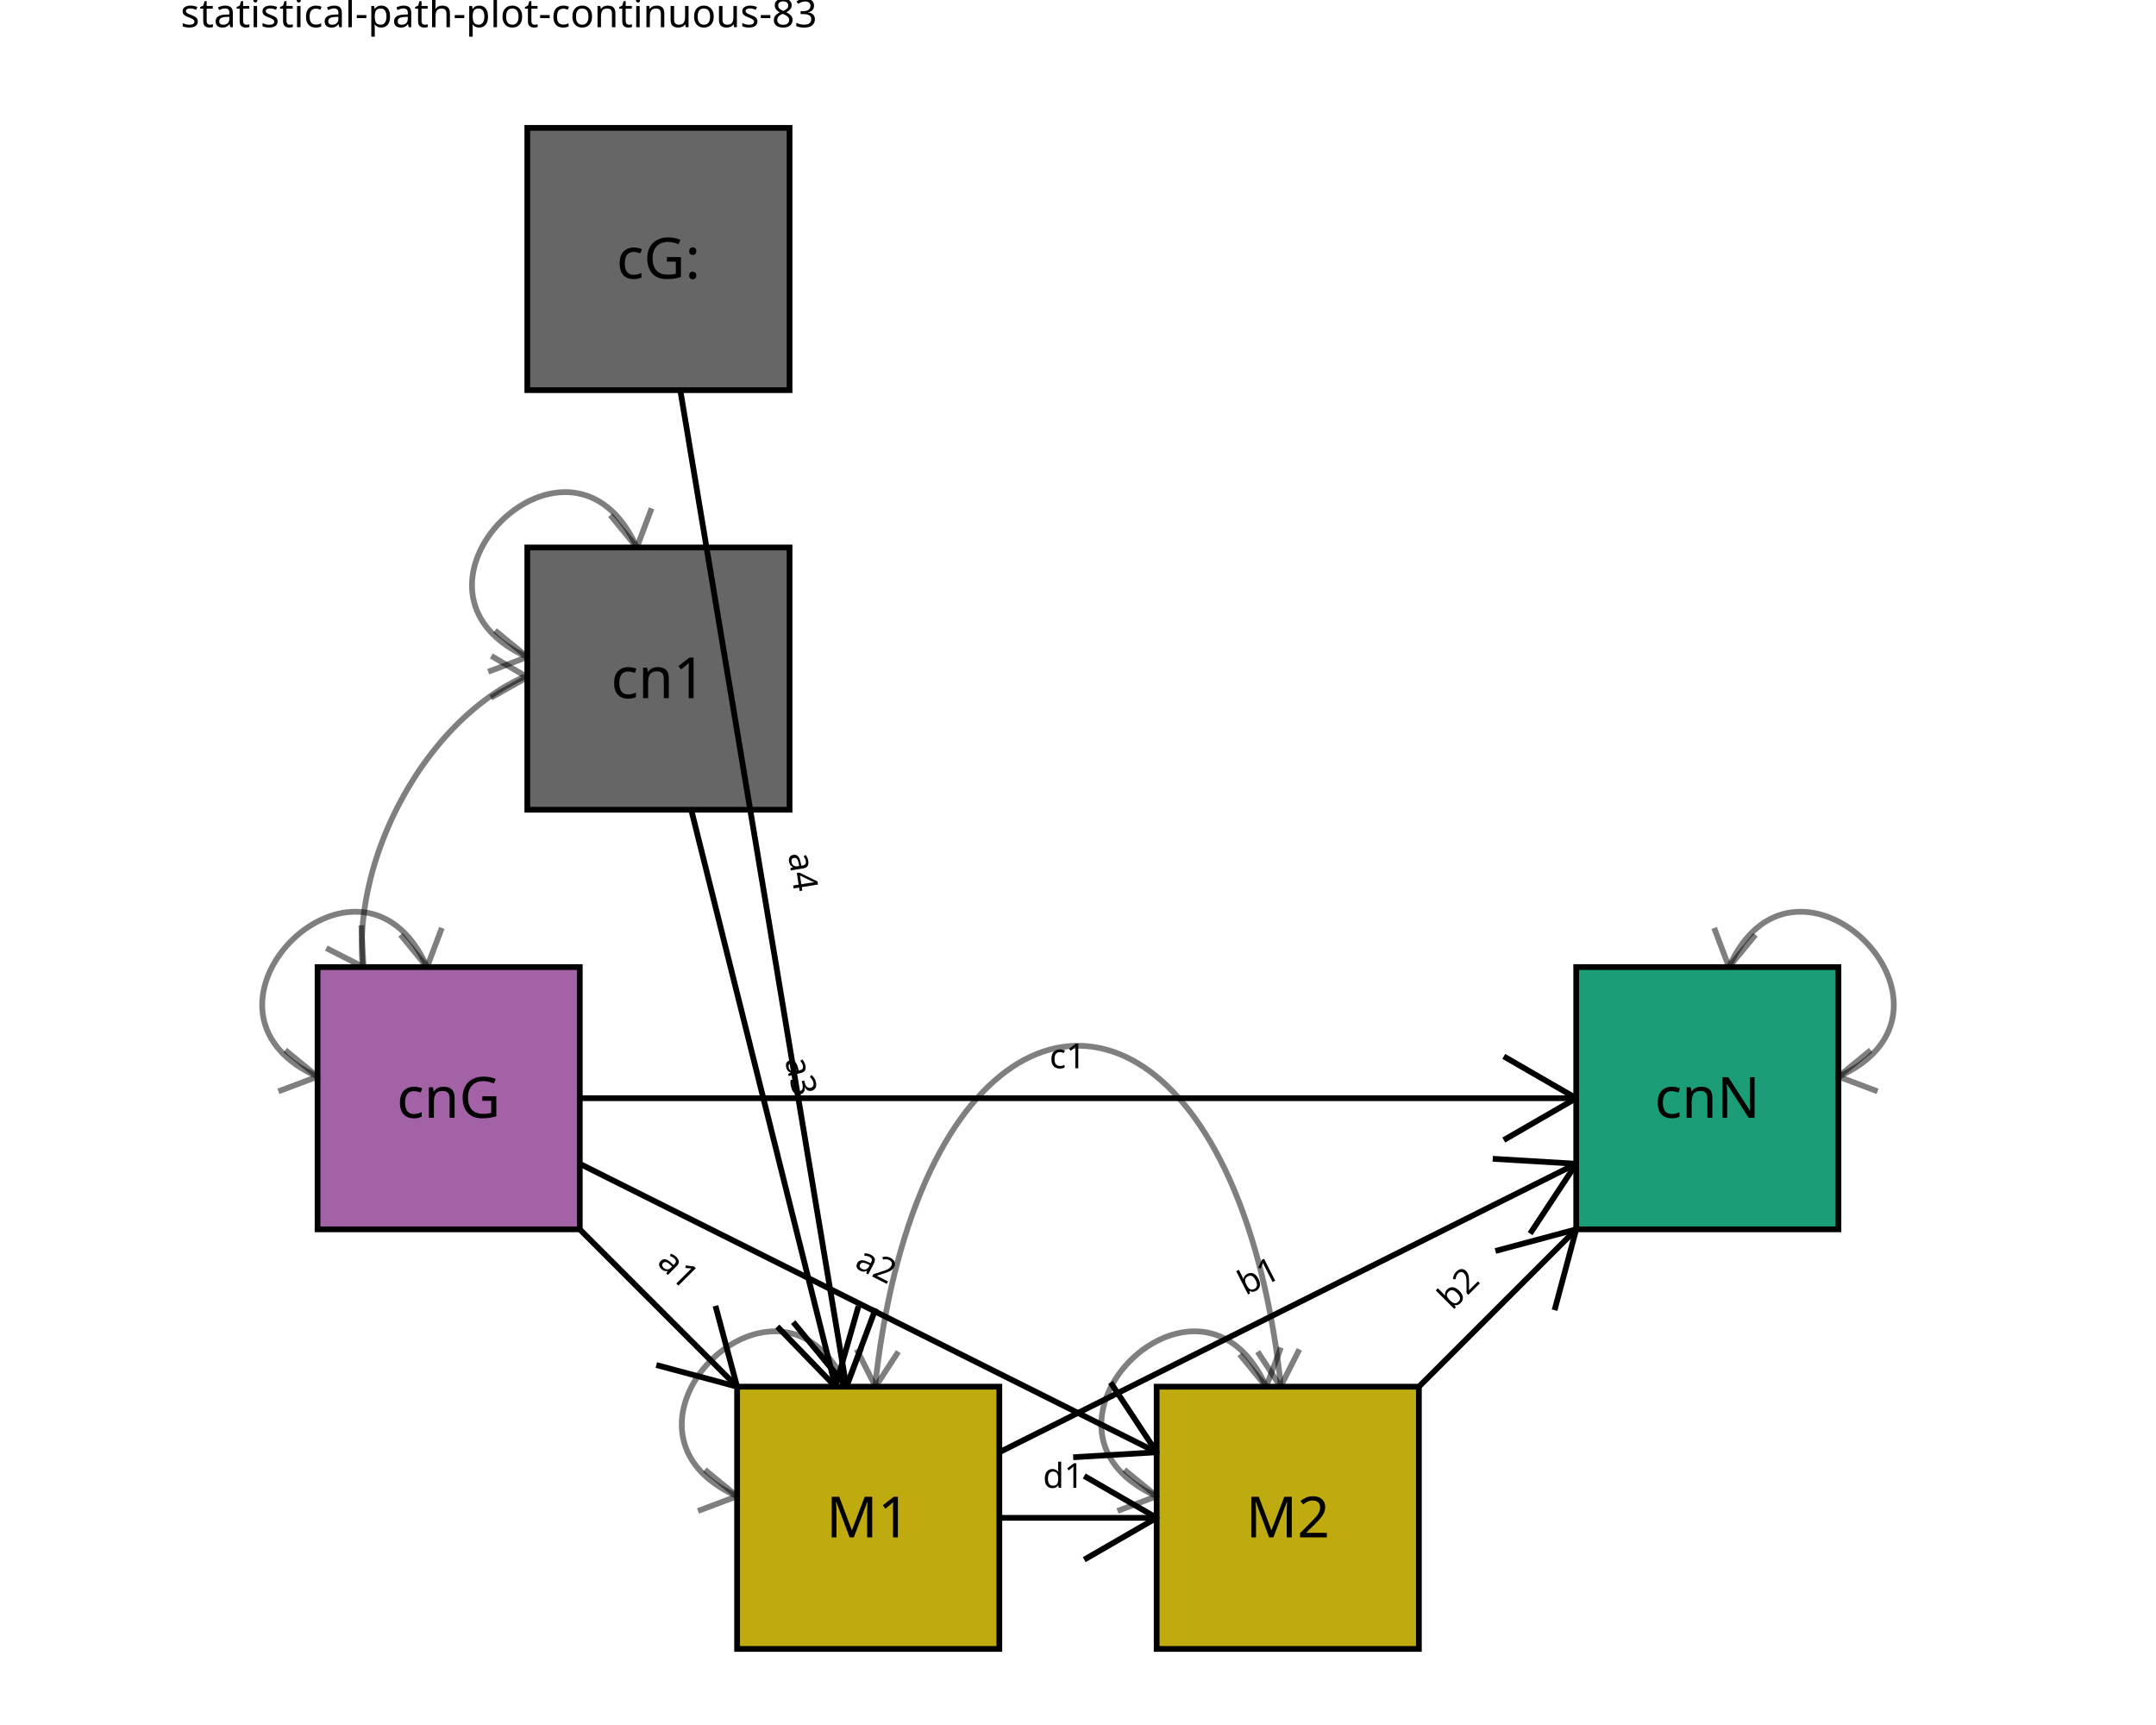
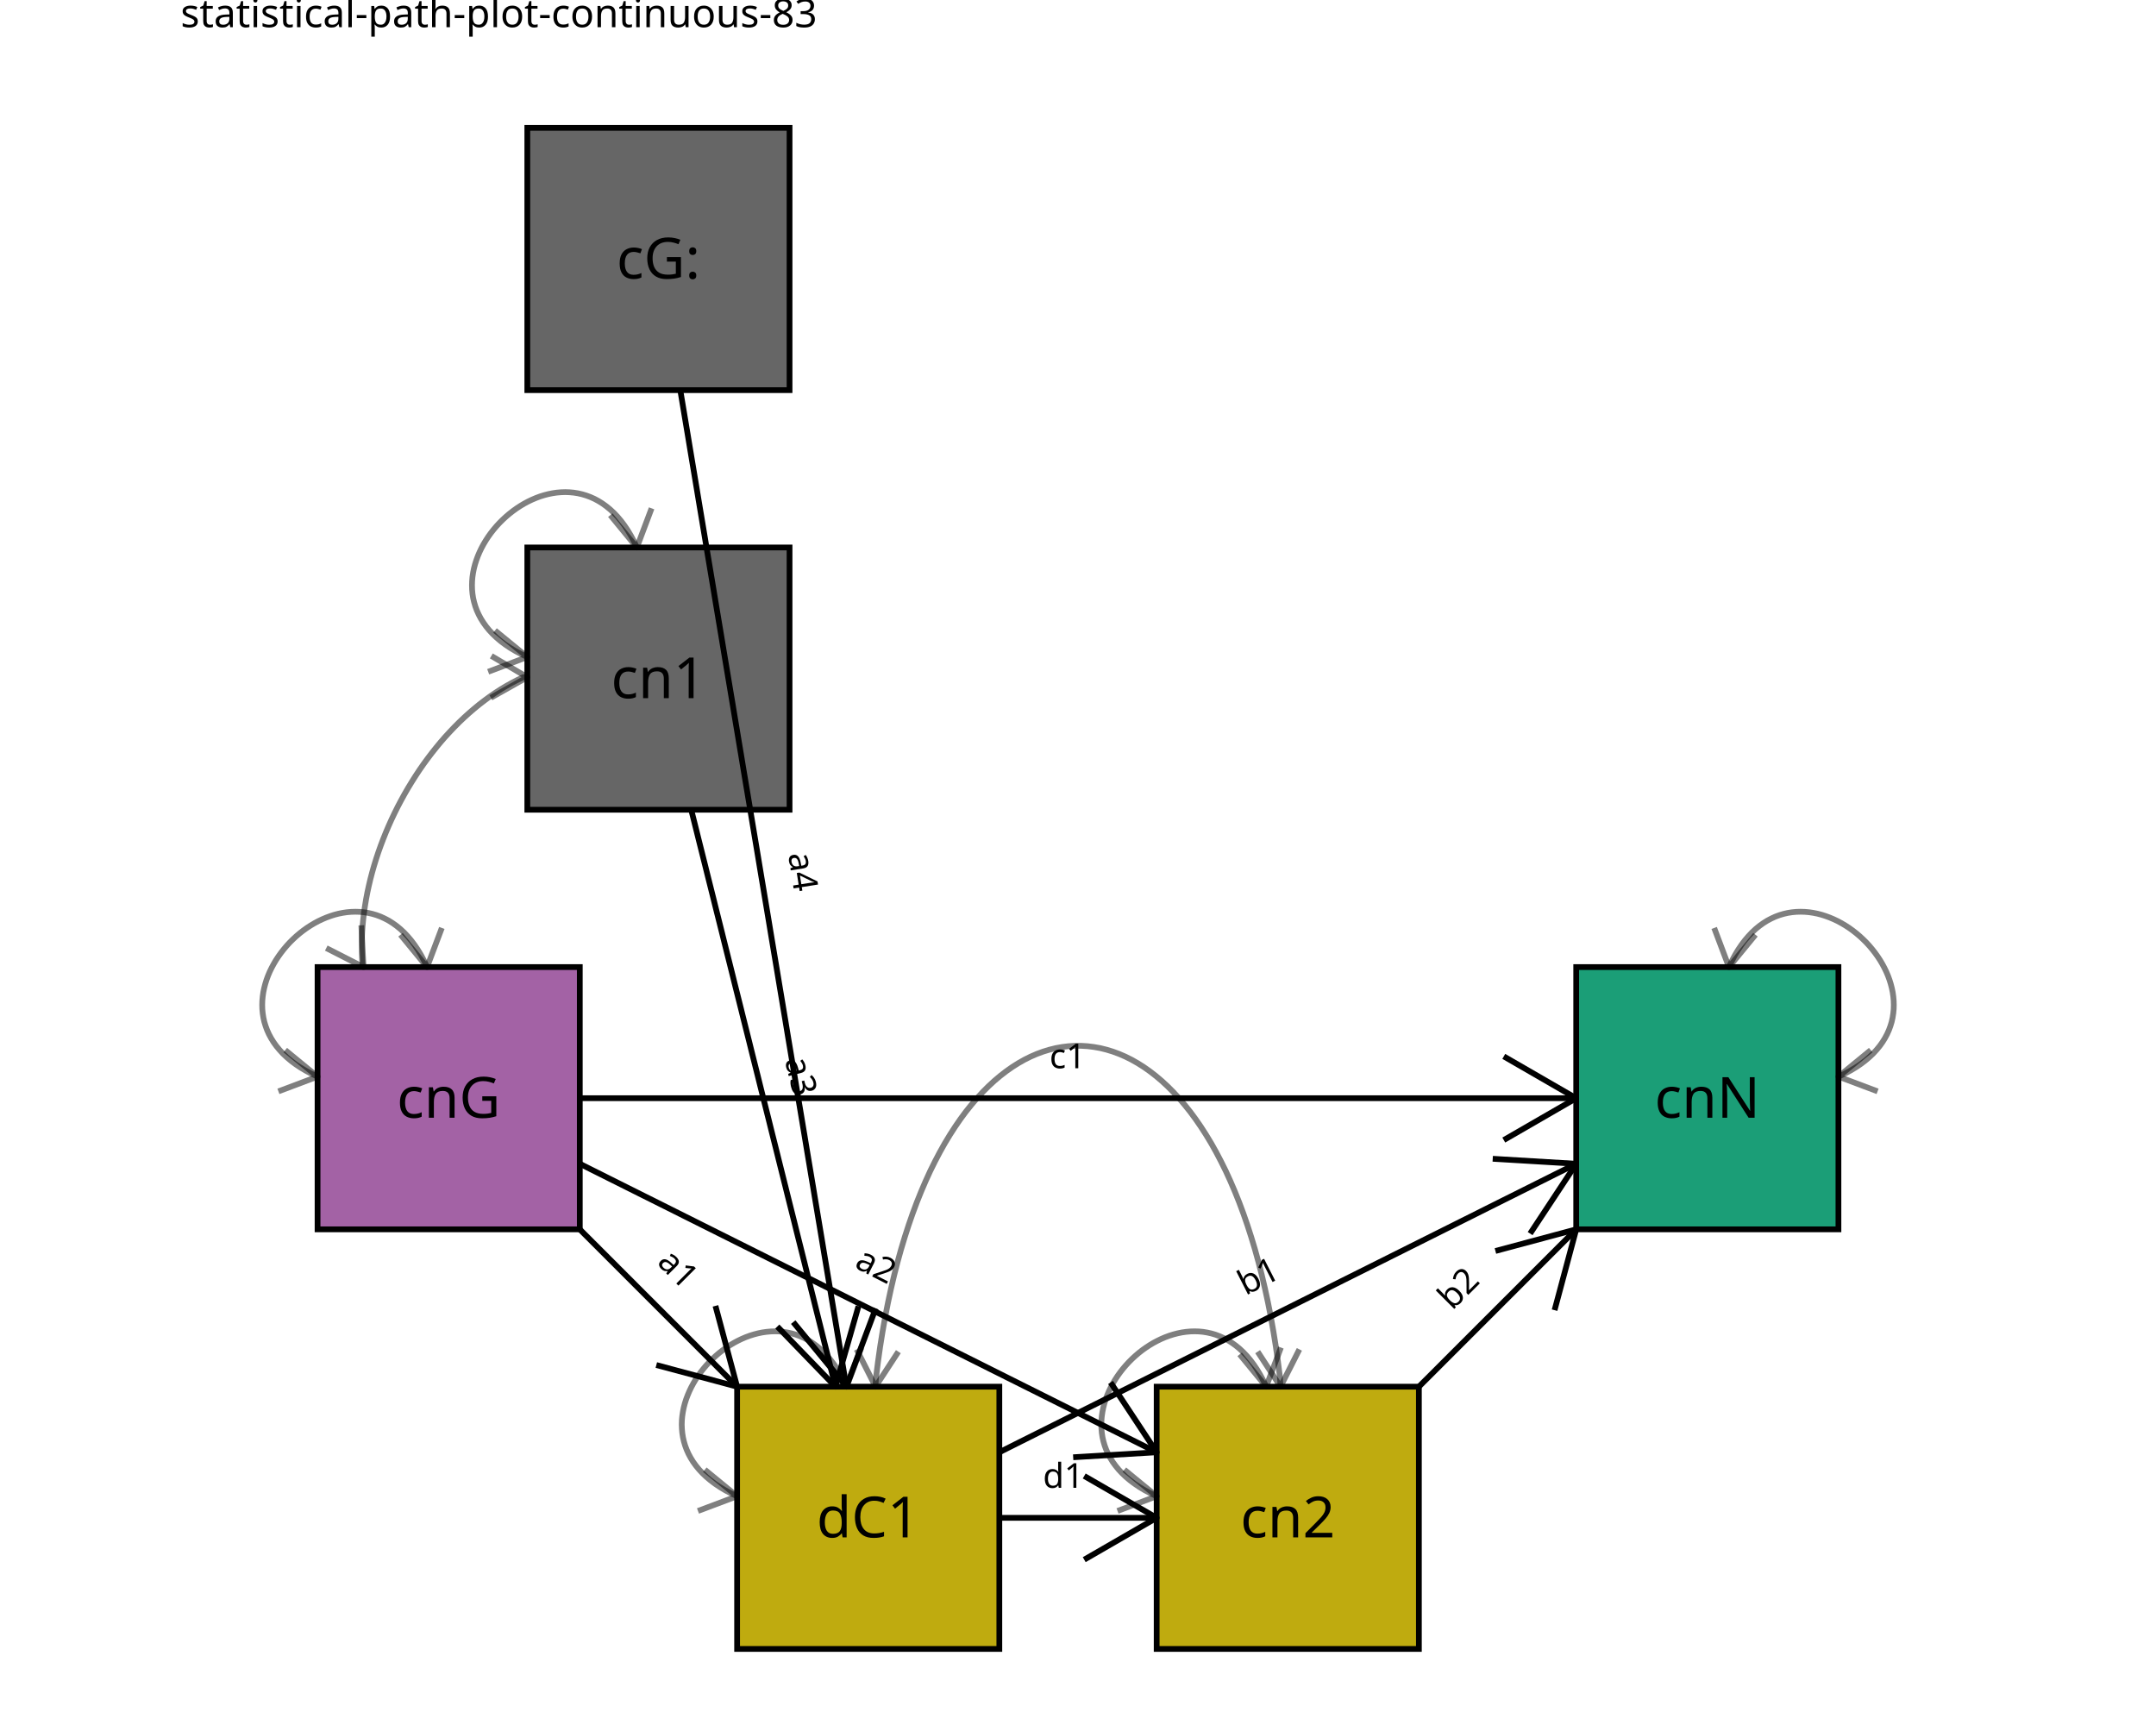
<svg xmlns="http://www.w3.org/2000/svg" class="svglite" data-engine-version="2.0" width="720.00pt" height="576.00pt" viewBox="0 0 720.00 576.00">
  <defs>
    <style type="text/css">
    .svglite line, .svglite polyline, .svglite polygon, .svglite path, .svglite rect, .svglite circle {
      fill: none;
      stroke: #000000;
      stroke-linecap: round;
      stroke-linejoin: round;
      stroke-miterlimit: 10.00;
    }
  </style>
  </defs>
  <rect width="100%" height="100%" style="stroke: none; fill: #FFFFFF;" />
  <defs>
    <clipPath id="cpMC4wMHw3MjAuMDB8MC4wMHw1NzYuMDA=">
      <rect x="0.00" y="0.00" width="720.00" height="576.00" />
    </clipPath>
  </defs>
  <g clip-path="url(#cpMC4wMHw3MjAuMDB8MC4wMHw1NzYuMDA=)">
</g>
  <defs>
    <clipPath id="cpNjAuMzJ8NjU5LjY4fDAuMDB8NTc2LjAw">
      <rect x="60.32" y="0.00" width="599.37" height="576.00" />
    </clipPath>
  </defs>
  <g clip-path="url(#cpNjAuMzJ8NjU5LjY4fDAuMDB8NTc2LjAw)">
    <rect x="60.32" y="0.00" width="599.37" height="576.00" style="stroke-width: 10.67; stroke: none;" />
  </g>
  <g clip-path="url(#cpMC4wMHw3MjAuMDB8MC4wMHw1NzYuMDA=)">
</g>
  <defs>
    <clipPath id="cpNjAuMzJ8NjU5LjY4fDE3LjMwfDU3Ni4wMA==">
      <rect x="60.32" y="17.30" width="599.37" height="558.70" />
    </clipPath>
  </defs>
  <g clip-path="url(#cpNjAuMzJ8NjU5LjY4fDE3LjMwfDU3Ni4wMA==)">
    <rect x="60.32" y="17.30" width="599.37" height="558.70" style="stroke-width: 10.67; stroke: none;" />
    <rect x="106.05" y="322.92" width="87.57" height="87.57" style="stroke-width: 1.92; stroke-linecap: butt; stroke-linejoin: miter; fill: #A362A5;" />
    <rect x="526.38" y="322.92" width="87.57" height="87.57" style="stroke-width: 1.92; stroke-linecap: butt; stroke-linejoin: miter; fill: #1B9E77;" />
    <rect x="246.16" y="463.03" width="87.57" height="87.57" style="stroke-width: 1.92; stroke-linecap: butt; stroke-linejoin: miter; fill: #BFAB0F;" />
    <rect x="386.27" y="463.03" width="87.57" height="87.57" style="stroke-width: 1.92; stroke-linecap: butt; stroke-linejoin: miter; fill: #BFAB0F;" />
    <rect x="176.10" y="182.81" width="87.57" height="87.57" style="stroke-width: 1.92; stroke-linecap: butt; stroke-linejoin: miter; fill: #666666;" />
    <rect x="176.10" y="42.70" width="87.57" height="87.57" style="stroke-width: 1.92; stroke-linecap: butt; stroke-linejoin: miter; fill: #666666;" />
    <polyline points="193.62,366.71 196.54,366.71 200.78,366.71 205.03,366.71 209.27,366.71 213.52,366.71 217.77,366.71 222.01,366.71 226.26,366.71 230.50,366.71 234.75,366.71 238.99,366.71 243.24,366.71 247.49,366.71 251.73,366.71 255.98,366.71 260.22,366.71 264.47,366.71 268.72,366.71 272.96,366.71 277.21,366.71 281.45,366.71 285.70,366.71 289.94,366.71 294.19,366.71 298.44,366.71 302.68,366.71 306.93,366.71 311.17,366.71 315.42,366.71 319.66,366.71 323.91,366.71 328.16,366.71 332.40,366.71 336.65,366.71 340.89,366.71 345.14,366.71 349.39,366.71 353.63,366.71 357.88,366.71 362.12,366.71 366.37,366.71 370.61,366.71 374.86,366.71 379.11,366.71 383.35,366.71 387.60,366.71 391.84,366.71 396.09,366.71 400.34,366.71 404.58,366.71 408.83,366.71 413.07,366.71 417.32,366.71 421.56,366.71 425.81,366.71 430.06,366.71 434.30,366.71 438.55,366.71 442.79,366.71 447.04,366.71 451.28,366.71 455.53,366.71 459.78,366.71 464.02,366.71 468.27,366.71 472.51,366.71 476.76,366.71 481.01,366.71 485.25,366.71 489.50,366.71 493.74,366.71 497.99,366.71 502.23,366.71 506.48,366.71 510.73,366.71 514.97,366.71 519.22,366.71 523.46,366.71 526.38,366.71 " style="stroke-width: 1.92; stroke-linecap: butt;" />
    <polyline points="502.19,380.68 526.38,366.71 502.19,352.74 " style="stroke-width: 1.92; stroke-linecap: butt;" />
    <polyline points="193.62,410.49 193.71,410.58 195.12,412.00 196.54,413.41 197.95,414.83 199.37,416.24 200.78,417.66 202.20,419.07 203.61,420.49 205.03,421.90 206.44,423.32 207.86,424.73 209.27,426.15 210.69,427.56 212.10,428.98 213.52,430.40 214.93,431.81 216.35,433.23 217.77,434.64 219.18,436.06 220.60,437.47 222.01,438.89 223.43,440.30 224.84,441.72 226.26,443.13 227.67,444.55 229.09,445.96 230.50,447.38 231.92,448.79 233.33,450.21 234.75,451.62 236.16,453.04 237.58,454.45 238.99,455.87 240.41,457.29 241.82,458.70 243.24,460.12 244.66,461.53 246.07,462.95 246.16,463.03 " style="stroke-width: 1.92; stroke-linecap: butt;" />
    <polyline points="219.18,455.80 246.16,463.03 238.93,436.05 " style="stroke-width: 1.92; stroke-linecap: butt;" />
    <polyline points="193.62,388.60 195.12,389.35 197.95,390.77 200.78,392.18 203.61,393.60 206.44,395.01 209.27,396.43 212.10,397.84 214.93,399.26 217.77,400.67 220.60,402.09 223.43,403.50 226.26,404.92 229.09,406.34 231.92,407.75 234.75,409.17 237.58,410.58 240.41,412.00 243.24,413.41 246.07,414.83 248.90,416.24 251.73,417.66 254.56,419.07 257.39,420.49 260.22,421.90 263.05,423.32 265.88,424.73 268.72,426.15 271.55,427.56 274.38,428.98 277.21,430.40 280.04,431.81 282.87,433.23 285.70,434.64 288.53,436.06 291.36,437.47 294.19,438.89 297.02,440.30 299.85,441.72 302.68,443.13 305.51,444.55 308.34,445.96 311.17,447.38 314.00,448.79 316.83,450.21 319.66,451.62 322.50,453.04 325.33,454.45 328.16,455.87 330.99,457.29 333.82,458.70 336.65,460.12 339.48,461.53 342.31,462.95 345.14,464.36 347.97,465.78 350.80,467.19 353.63,468.61 356.46,470.02 359.29,471.44 362.12,472.85 364.95,474.27 367.78,475.68 370.61,477.10 373.45,478.51 376.28,479.93 379.11,481.34 381.94,482.76 384.77,484.18 386.27,484.93 " style="stroke-width: 1.92; stroke-linecap: butt;" />
    <polyline points="358.39,486.60 386.27,484.93 370.88,461.62 " style="stroke-width: 1.92; stroke-linecap: butt;" />
    <polyline points="333.73,484.93 335.23,484.18 338.06,482.76 340.89,481.34 343.72,479.93 346.55,478.51 349.39,477.10 352.22,475.68 355.05,474.27 357.88,472.85 360.71,471.44 363.54,470.02 366.37,468.61 369.20,467.19 372.03,465.78 374.86,464.36 377.69,462.95 380.52,461.53 383.35,460.12 386.18,458.70 389.01,457.29 391.84,455.87 394.67,454.45 397.50,453.04 400.34,451.62 403.17,450.21 406.00,448.79 408.83,447.38 411.66,445.96 414.49,444.55 417.32,443.13 420.15,441.72 422.98,440.30 425.81,438.89 428.64,437.47 431.47,436.06 434.30,434.64 437.13,433.23 439.96,431.81 442.79,430.40 445.62,428.98 448.45,427.56 451.28,426.15 454.12,424.73 456.95,423.32 459.78,421.90 462.61,420.49 465.44,419.07 468.27,417.66 471.10,416.24 473.93,414.83 476.76,413.41 479.59,412.00 482.42,410.58 485.25,409.17 488.08,407.75 490.91,406.34 493.74,404.92 496.57,403.50 499.40,402.09 502.23,400.67 505.07,399.26 507.90,397.84 510.73,396.43 513.56,395.01 516.39,393.60 519.22,392.18 522.05,390.77 524.88,389.35 526.38,388.60 " style="stroke-width: 1.92; stroke-linecap: butt;" />
    <polyline points="510.99,411.91 526.38,388.60 498.50,386.93 " style="stroke-width: 1.92; stroke-linecap: butt;" />
    <polyline points="333.73,506.82 333.82,506.82 335.23,506.82 336.65,506.82 338.06,506.82 339.48,506.82 340.89,506.82 342.31,506.82 343.72,506.82 345.14,506.82 346.55,506.82 347.97,506.82 349.39,506.82 350.80,506.82 352.22,506.82 353.63,506.82 355.05,506.82 356.46,506.82 357.88,506.82 359.29,506.82 360.71,506.82 362.12,506.82 363.54,506.82 364.95,506.82 366.37,506.82 367.78,506.82 369.20,506.82 370.61,506.82 372.03,506.82 373.45,506.82 374.86,506.82 376.28,506.82 377.69,506.82 379.11,506.82 380.52,506.82 381.94,506.82 383.35,506.82 384.77,506.82 386.18,506.82 386.27,506.82 " style="stroke-width: 1.92; stroke-linecap: butt;" />
    <polyline points="362.08,520.79 386.27,506.82 362.08,492.85 " style="stroke-width: 1.92; stroke-linecap: butt;" />
    <polyline points="473.84,463.03 473.93,462.95 475.34,461.53 476.76,460.12 478.18,458.70 479.59,457.29 481.01,455.87 482.42,454.45 483.84,453.04 485.25,451.62 486.67,450.21 488.08,448.79 489.50,447.38 490.91,445.96 492.33,444.55 493.74,443.13 495.16,441.72 496.57,440.30 497.99,438.89 499.40,437.47 500.82,436.06 502.23,434.64 503.65,433.23 505.07,431.81 506.48,430.40 507.90,428.98 509.31,427.56 510.73,426.15 512.14,424.73 513.56,423.32 514.97,421.90 516.39,420.49 517.80,419.07 519.22,417.66 520.63,416.24 522.05,414.83 523.46,413.41 524.88,412.00 526.29,410.58 526.38,410.49 " style="stroke-width: 1.92; stroke-linecap: butt;" />
    <polyline points="519.15,437.48 526.38,410.49 499.40,417.72 " style="stroke-width: 1.92; stroke-linecap: butt;" />
    <polyline points="230.83,270.38 231.21,271.88 231.92,274.72 232.63,277.55 233.33,280.38 234.04,283.21 234.75,286.04 235.46,288.87 236.16,291.70 236.87,294.53 237.58,297.36 238.29,300.19 238.99,303.02 239.70,305.85 240.41,308.68 241.12,311.51 241.82,314.34 242.53,317.17 243.24,320.00 243.95,322.83 244.66,325.67 245.36,328.50 246.07,331.33 246.78,334.16 247.49,336.99 248.19,339.82 248.90,342.65 249.61,345.48 250.32,348.31 251.02,351.14 251.73,353.97 252.44,356.80 253.15,359.63 253.85,362.46 254.56,365.29 255.27,368.12 255.98,370.95 256.69,373.78 257.39,376.61 258.10,379.45 258.81,382.28 259.52,385.11 260.22,387.94 260.93,390.77 261.64,393.60 262.35,396.43 263.05,399.26 263.76,402.09 264.47,404.92 265.18,407.75 265.88,410.58 266.59,413.41 267.30,416.24 268.01,419.07 268.72,421.90 269.42,424.73 270.13,427.56 270.84,430.40 271.55,433.23 272.25,436.06 272.96,438.89 273.67,441.72 274.38,444.55 275.08,447.38 275.79,450.21 276.50,453.04 277.21,455.87 277.91,458.70 278.62,461.53 279.00,463.03 " style="stroke-width: 1.92; stroke-linecap: butt;" />
    <polyline points="259.58,442.95 279.00,463.03 286.68,436.18 " style="stroke-width: 1.92; stroke-linecap: butt;" />
    <polyline points="227.19,130.27 227.67,133.19 228.38,137.43 229.09,141.68 229.80,145.93 230.50,150.17 231.21,154.42 231.92,158.66 232.63,162.91 233.33,167.15 234.04,171.40 234.75,175.65 235.46,179.89 236.16,184.14 236.87,188.38 237.58,192.63 238.29,196.88 238.99,201.12 239.70,205.37 240.41,209.61 241.12,213.86 241.82,218.10 242.53,222.35 243.24,226.60 243.95,230.84 244.66,235.09 245.36,239.33 246.07,243.58 246.78,247.83 247.49,252.07 248.19,256.32 248.90,260.56 249.61,264.81 250.32,269.05 251.02,273.30 251.73,277.55 252.44,281.79 253.15,286.04 253.85,290.28 254.56,294.53 255.27,298.77 255.98,303.02 256.69,307.27 257.39,311.51 258.10,315.76 258.81,320.00 259.52,324.25 260.22,328.50 260.93,332.74 261.64,336.99 262.35,341.23 263.05,345.48 263.76,349.72 264.47,353.97 265.18,358.22 265.88,362.46 266.59,366.71 267.30,370.95 268.01,375.20 268.72,379.45 269.42,383.69 270.13,387.94 270.84,392.18 271.55,396.43 272.25,400.67 272.96,404.92 273.67,409.17 274.38,413.41 275.08,417.66 275.79,421.90 276.50,426.15 277.21,430.40 277.91,434.64 278.62,438.89 279.33,443.13 280.04,447.38 280.74,451.62 281.45,455.87 282.16,460.12 282.65,463.03 " style="stroke-width: 1.92; stroke-linecap: butt;" />
    <polyline points="264.89,441.47 282.65,463.03 292.45,436.88 " style="stroke-width: 1.92; stroke-linecap: butt;" />
    <text x="356.54" y="356.70" text-anchor="middle" style="font-size: 11.50px; font-family: sans;" textLength="12.15px" lengthAdjust="spacingAndGlyphs">c1</text>
    <text transform="translate(223.72,426.44) rotate(-315)" text-anchor="middle" style="font-size: 11.50px; font-family: sans;" textLength="12.79px" lengthAdjust="spacingAndGlyphs">a1</text>
    <text transform="translate(290.84,426.02) rotate(-333)" text-anchor="middle" style="font-size: 11.50px; font-family: sans;" textLength="12.79px" lengthAdjust="spacingAndGlyphs">a2</text>
    <text transform="translate(422.00,429.60) rotate(-27)" text-anchor="middle" style="font-size: 11.50px; font-family: sans;" textLength="12.79px" lengthAdjust="spacingAndGlyphs">b1</text>
    <text x="355.12" y="496.81" text-anchor="middle" style="font-size: 11.50px; font-family: sans;" textLength="12.79px" lengthAdjust="spacingAndGlyphs">d1</text>
    <text transform="translate(489.79,432.93) rotate(-45)" text-anchor="middle" style="font-size: 11.50px; font-family: sans;" textLength="12.79px" lengthAdjust="spacingAndGlyphs">b2</text>
    <text transform="translate(263.63,360.28) rotate(-284)" text-anchor="middle" style="font-size: 11.50px; font-family: sans;" textLength="12.79px" lengthAdjust="spacingAndGlyphs">a3</text>
    <text transform="translate(264.23,291.62) rotate(-279)" text-anchor="middle" style="font-size: 11.50px; font-family: sans;" textLength="12.79px" lengthAdjust="spacingAndGlyphs">a4</text>
    <text x="149.83" y="373.23" text-anchor="middle" style="font-size: 18.97px; font-family: sans;" textLength="34.80px" lengthAdjust="spacingAndGlyphs">cnG</text>
    <text x="570.17" y="373.23" text-anchor="middle" style="font-size: 18.97px; font-family: sans;" textLength="33.74px" lengthAdjust="spacingAndGlyphs">cnN</text>
-     <text x="289.94" y="513.35" text-anchor="middle" style="font-size: 18.97px; font-family: sans;" textLength="26.36px" lengthAdjust="spacingAndGlyphs">M1</text>
-     <text x="430.06" y="513.35" text-anchor="middle" style="font-size: 18.97px; font-family: sans;" textLength="26.36px" lengthAdjust="spacingAndGlyphs">M2</text>
+     <text x="289.94" y="513.35" text-anchor="middle" style="font-size: 18.97px; font-family: sans;" textLength="34.80px" lengthAdjust="spacingAndGlyphs">dC1</text>
+     <text x="430.06" y="513.35" text-anchor="middle" style="font-size: 18.97px; font-family: sans;" textLength="30.59px" lengthAdjust="spacingAndGlyphs">cn2</text>
    <text x="219.89" y="233.12" text-anchor="middle" style="font-size: 18.97px; font-family: sans;" textLength="30.59px" lengthAdjust="spacingAndGlyphs">cn1</text>
    <text x="219.89" y="93.01" text-anchor="middle" style="font-size: 18.97px; font-family: sans;" textLength="29.52px" lengthAdjust="spacingAndGlyphs">cG:</text>
    <polyline points="121.40,322.92 121.09,322.44 120.94,320.28 120.84,318.11 120.81,315.92 120.84,313.71 120.93,311.50 121.08,309.27 121.29,307.03 121.56,304.79 121.88,302.54 122.25,300.28 122.68,298.03 123.17,295.77 123.70,293.52 124.29,291.27 124.93,289.02 125.62,286.78 126.36,284.55 127.15,282.33 127.99,280.12 128.87,277.93 129.80,275.75 130.77,273.59 131.79,271.45 132.85,269.32 133.96,267.22 135.10,265.15 136.29,263.09 137.52,261.07 138.78,259.08 140.08,257.11 141.42,255.18 142.80,253.29 144.21,251.43 145.66,249.61 147.14,247.82 148.65,246.08 150.20,244.39 151.78,242.73 153.38,241.13 155.02,239.57 156.69,238.06 158.38,236.61 160.10,235.20 161.85,233.86 163.62,232.56 165.41,231.33 167.23,230.16 169.07,229.05 170.93,228.01 172.82,227.03 174.72,226.12 176.10,226.13 " style="stroke-width: 1.92; stroke: #000000; stroke-opacity: 0.50; stroke-linecap: butt;" />
    <polyline points="108.96,316.58 121.40,322.92 120.67,308.97 " style="stroke-width: 1.92; stroke: #000000; stroke-opacity: 0.50; stroke-linecap: butt;" />
    <polyline points="163.93,232.98 176.10,226.13 164.08,219.02 " style="stroke-width: 1.92; stroke: #000000; stroke-opacity: 0.50; stroke-linecap: butt;" />
    <polyline points="292.37,463.03 292.54,459.99 293.21,454.71 293.94,449.57 294.75,444.55 295.62,439.66 296.56,434.90 297.56,430.27 298.62,425.76 299.74,421.39 300.92,417.14 302.16,413.03 303.45,409.04 304.79,405.18 306.18,401.45 307.63,397.84 309.12,394.37 310.65,391.02 312.24,387.81 313.86,384.72 315.52,381.76 317.23,378.93 318.97,376.23 320.74,373.66 322.55,371.21 324.40,368.90 326.27,366.71 328.17,364.65 330.10,362.72 332.05,360.92 334.03,359.25 336.03,357.70 338.04,356.29 340.08,355.00 342.13,353.84 344.20,352.81 346.28,351.91 348.37,351.14 350.47,350.50 352.58,349.98 354.70,349.60 356.82,349.34 358.94,349.21 361.06,349.21 363.18,349.34 365.30,349.60 367.42,349.98 369.53,350.50 371.63,351.14 373.72,351.91 375.80,352.81 377.87,353.84 379.92,355.00 381.96,356.29 383.97,357.70 385.97,359.25 387.95,360.92 389.90,362.72 391.83,364.65 393.73,366.71 395.60,368.90 397.45,371.21 399.26,373.66 401.03,376.23 402.77,378.93 404.48,381.76 406.14,384.72 407.76,387.81 409.35,391.02 410.88,394.37 412.37,397.84 413.82,401.45 415.21,405.18 416.55,409.04 417.84,413.03 419.08,417.14 420.26,421.39 421.38,425.76 422.44,430.27 423.44,434.90 424.38,439.66 425.25,444.55 426.06,449.57 426.79,454.71 427.46,459.99 427.63,463.03 " style="stroke-width: 1.92; stroke: #000000; stroke-opacity: 0.50; stroke-linecap: butt;" />
    <polyline points="286.07,450.57 292.37,463.03 300.01,451.34 " style="stroke-width: 1.92; stroke: #000000; stroke-opacity: 0.50; stroke-linecap: butt;" />
    <polyline points="419.99,451.34 427.63,463.03 433.93,450.57 " style="stroke-width: 1.92; stroke: #000000; stroke-opacity: 0.50; stroke-linecap: butt;" />
    <polyline points="142.62,322.92 142.62,322.89 141.64,320.86 140.63,318.96 139.57,317.19 138.46,315.55 137.32,314.03 136.14,312.64 134.93,311.36 133.69,310.20 132.42,309.16 131.12,308.23 129.80,307.40 128.45,306.69 127.09,306.07 125.72,305.56 124.33,305.15 122.93,304.83 121.52,304.61 120.11,304.48 118.70,304.44 117.28,304.48 115.87,304.60 114.46,304.81 113.06,305.09 111.67,305.45 110.30,305.89 108.94,306.39 107.60,306.96 106.27,307.59 104.98,308.29 103.70,309.05 102.46,309.86 101.25,310.73 100.07,311.65 98.93,312.62 97.83,313.64 96.76,314.70 95.75,315.80 94.78,316.95 93.86,318.13 92.99,319.34 92.17,320.58 91.42,321.85 90.72,323.15 90.08,324.47 89.51,325.81 89.01,327.17 88.58,328.55 88.22,329.94 87.93,331.34 87.73,332.74 87.60,334.16 87.56,335.57 87.60,336.99 87.74,338.40 87.96,339.81 88.27,341.21 88.69,342.59 89.20,343.97 89.81,345.33 90.53,346.67 91.35,347.99 92.28,349.29 93.33,350.56 94.48,351.81 95.76,353.02 97.15,354.20 98.67,355.34 100.31,356.44 102.08,357.50 103.98,358.52 106.01,359.49 106.05,359.50 " style="stroke-width: 1.92; stroke: #000000; stroke-opacity: 0.50; stroke-linecap: butt;" />
    <polyline points="133.76,312.12 142.62,322.92 147.55,309.85 " style="stroke-width: 1.92; stroke: #000000; stroke-opacity: 0.50; stroke-linecap: butt;" />
    <polyline points="92.98,364.42 106.05,359.50 95.25,350.64 " style="stroke-width: 1.92; stroke: #000000; stroke-opacity: 0.50; stroke-linecap: butt;" />
    <polyline points="212.68,182.81 212.67,182.78 211.70,180.75 210.68,178.85 209.62,177.08 208.52,175.44 207.38,173.92 206.20,172.52 204.99,171.25 203.74,170.09 202.47,169.05 201.17,168.11 199.85,167.29 198.51,166.57 197.15,165.96 195.77,165.45 194.39,165.04 192.99,164.72 191.58,164.50 190.17,164.37 188.75,164.32 187.34,164.37 185.93,164.49 184.52,164.70 183.12,164.98 181.73,165.34 180.35,165.77 178.99,166.28 177.65,166.85 176.33,167.48 175.03,168.18 173.76,168.94 172.52,169.75 171.31,170.62 170.13,171.54 168.99,172.51 167.88,173.53 166.82,174.59 165.80,175.69 164.83,176.84 163.91,178.01 163.04,179.23 162.23,180.47 161.47,181.74 160.77,183.04 160.14,184.36 159.57,185.70 159.07,187.06 158.63,188.44 158.27,189.83 157.99,191.23 157.78,192.63 157.66,194.05 157.62,195.46 157.66,196.87 157.79,198.29 158.01,199.69 158.33,201.09 158.74,202.48 159.25,203.86 159.87,205.22 160.58,206.56 161.41,207.88 162.34,209.18 163.38,210.45 164.54,211.69 165.82,212.91 167.21,214.09 168.73,215.23 170.37,216.33 172.14,217.39 174.04,218.41 176.07,219.38 176.10,219.38 " style="stroke-width: 1.92; stroke: #000000; stroke-opacity: 0.50; stroke-linecap: butt;" />
    <polyline points="203.82,172.01 212.68,182.81 217.60,169.74 " style="stroke-width: 1.92; stroke: #000000; stroke-opacity: 0.50; stroke-linecap: butt;" />
    <polyline points="163.03,224.31 176.10,219.38 165.30,210.53 " style="stroke-width: 1.92; stroke: #000000; stroke-opacity: 0.50; stroke-linecap: butt;" />
    <polyline points="282.73,463.03 282.73,463.00 281.76,460.97 280.74,459.07 279.68,457.30 278.58,455.66 277.43,454.14 276.25,452.75 275.04,451.47 273.80,450.31 272.53,449.27 271.23,448.34 269.91,447.51 268.57,446.80 267.21,446.19 265.83,445.67 264.44,445.26 263.04,444.95 261.64,444.72 260.22,444.59 258.81,444.55 257.39,444.59 255.98,444.72 254.57,444.92 253.17,445.21 251.79,445.57 250.41,446.00 249.05,446.50 247.71,447.07 246.39,447.71 245.09,448.40 243.82,449.16 242.57,449.97 241.36,450.84 240.18,451.76 239.04,452.74 237.94,453.75 236.88,454.81 235.86,455.92 234.89,457.06 233.97,458.24 233.10,459.45 232.28,460.69 231.53,461.96 230.83,463.26 230.20,464.58 229.63,465.93 229.12,467.29 228.69,468.66 228.33,470.05 228.05,471.45 227.84,472.86 227.71,474.27 227.67,475.68 227.72,477.10 227.85,478.51 228.07,479.92 228.39,481.32 228.80,482.71 229.31,484.08 229.92,485.44 230.64,486.78 231.46,488.11 232.39,489.40 233.44,490.68 234.60,491.92 235.87,493.13 237.27,494.31 238.78,495.45 240.43,496.55 242.19,497.62 244.09,498.63 246.13,499.60 246.16,499.61 " style="stroke-width: 1.92; stroke: #000000; stroke-opacity: 0.50; stroke-linecap: butt;" />
    <polyline points="273.88,452.23 282.73,463.03 287.66,449.96 " style="stroke-width: 1.92; stroke: #000000; stroke-opacity: 0.50; stroke-linecap: butt;" />
    <polyline points="233.09,504.53 246.16,499.61 235.36,490.75 " style="stroke-width: 1.92; stroke: #000000; stroke-opacity: 0.50; stroke-linecap: butt;" />
    <polyline points="422.84,463.03 422.84,463.00 421.87,460.97 420.85,459.07 419.79,457.30 418.69,455.66 417.55,454.14 416.37,452.75 415.15,451.47 413.91,450.31 412.64,449.27 411.34,448.34 410.02,447.51 408.68,446.80 407.32,446.19 405.94,445.67 404.55,445.26 403.15,444.95 401.75,444.72 400.33,444.59 398.92,444.55 397.51,444.59 396.09,444.72 394.69,444.92 393.29,445.21 391.90,445.57 390.52,446.00 389.16,446.50 387.82,447.07 386.50,447.71 385.20,448.40 383.93,449.16 382.69,449.97 381.47,450.84 380.29,451.76 379.15,452.74 378.05,453.75 376.99,454.81 375.97,455.92 375.00,457.06 374.08,458.24 373.21,459.45 372.40,460.69 371.64,461.96 370.94,463.26 370.31,464.58 369.74,465.93 369.23,467.29 368.80,468.66 368.44,470.05 368.16,471.45 367.95,472.86 367.83,474.27 367.78,475.68 367.83,477.10 367.96,478.51 368.18,479.92 368.50,481.32 368.91,482.71 369.42,484.08 370.03,485.44 370.75,486.78 371.57,488.11 372.51,489.40 373.55,490.68 374.71,491.92 375.98,493.13 377.38,494.31 378.90,495.45 380.54,496.55 382.31,497.62 384.21,498.63 386.24,499.60 386.27,499.61 " style="stroke-width: 1.92; stroke: #000000; stroke-opacity: 0.50; stroke-linecap: butt;" />
    <polyline points="413.99,452.23 422.84,463.03 427.77,449.96 " style="stroke-width: 1.92; stroke: #000000; stroke-opacity: 0.50; stroke-linecap: butt;" />
    <polyline points="373.20,504.53 386.27,499.61 375.47,490.75 " style="stroke-width: 1.92; stroke: #000000; stroke-opacity: 0.50; stroke-linecap: butt;" />
    <polyline points="613.95,359.50 613.99,359.49 616.02,358.52 617.92,357.50 619.69,356.44 621.33,355.34 622.85,354.20 624.24,353.02 625.52,351.81 626.67,350.56 627.72,349.29 628.65,347.99 629.47,346.67 630.19,345.33 630.80,343.97 631.31,342.59 631.73,341.21 632.04,339.81 632.26,338.40 632.40,336.99 632.44,335.57 632.40,334.16 632.27,332.74 632.07,331.34 631.78,329.94 631.42,328.55 630.99,327.17 630.49,325.81 629.92,324.47 629.28,323.15 628.58,321.85 627.83,320.58 627.01,319.34 626.14,318.13 625.22,316.95 624.25,315.80 623.24,314.70 622.17,313.64 621.07,312.62 619.93,311.65 618.75,310.73 617.54,309.86 616.30,309.05 615.02,308.29 613.73,307.59 612.40,306.96 611.06,306.39 609.70,305.89 608.33,305.45 606.94,305.09 605.54,304.81 604.13,304.60 602.72,304.48 601.30,304.44 599.89,304.48 598.48,304.61 597.07,304.83 595.67,305.15 594.28,305.56 592.91,306.07 591.55,306.69 590.20,307.40 588.88,308.23 587.58,309.16 586.31,310.20 585.07,311.36 583.86,312.64 582.68,314.03 581.54,315.55 580.43,317.19 579.37,318.96 578.36,320.86 577.38,322.89 577.38,322.92 " style="stroke-width: 1.92; stroke: #000000; stroke-opacity: 0.50; stroke-linecap: butt;" />
    <polyline points="624.75,350.64 613.95,359.50 627.02,364.42 " style="stroke-width: 1.92; stroke: #000000; stroke-opacity: 0.50; stroke-linecap: butt;" />
    <polyline points="572.45,309.85 577.38,322.92 586.24,312.12 " style="stroke-width: 1.92; stroke: #000000; stroke-opacity: 0.50; stroke-linecap: butt;" />
  </g>
  <g clip-path="url(#cpMC4wMHw3MjAuMDB8MC4wMHw1NzYuMDA=)">
    <text x="60.32" y="9.08" style="font-size: 13.20px; font-family: sans;" textLength="197.39px" lengthAdjust="spacingAndGlyphs">statistical-path-plot-continuous-83</text>
  </g>
</svg>
